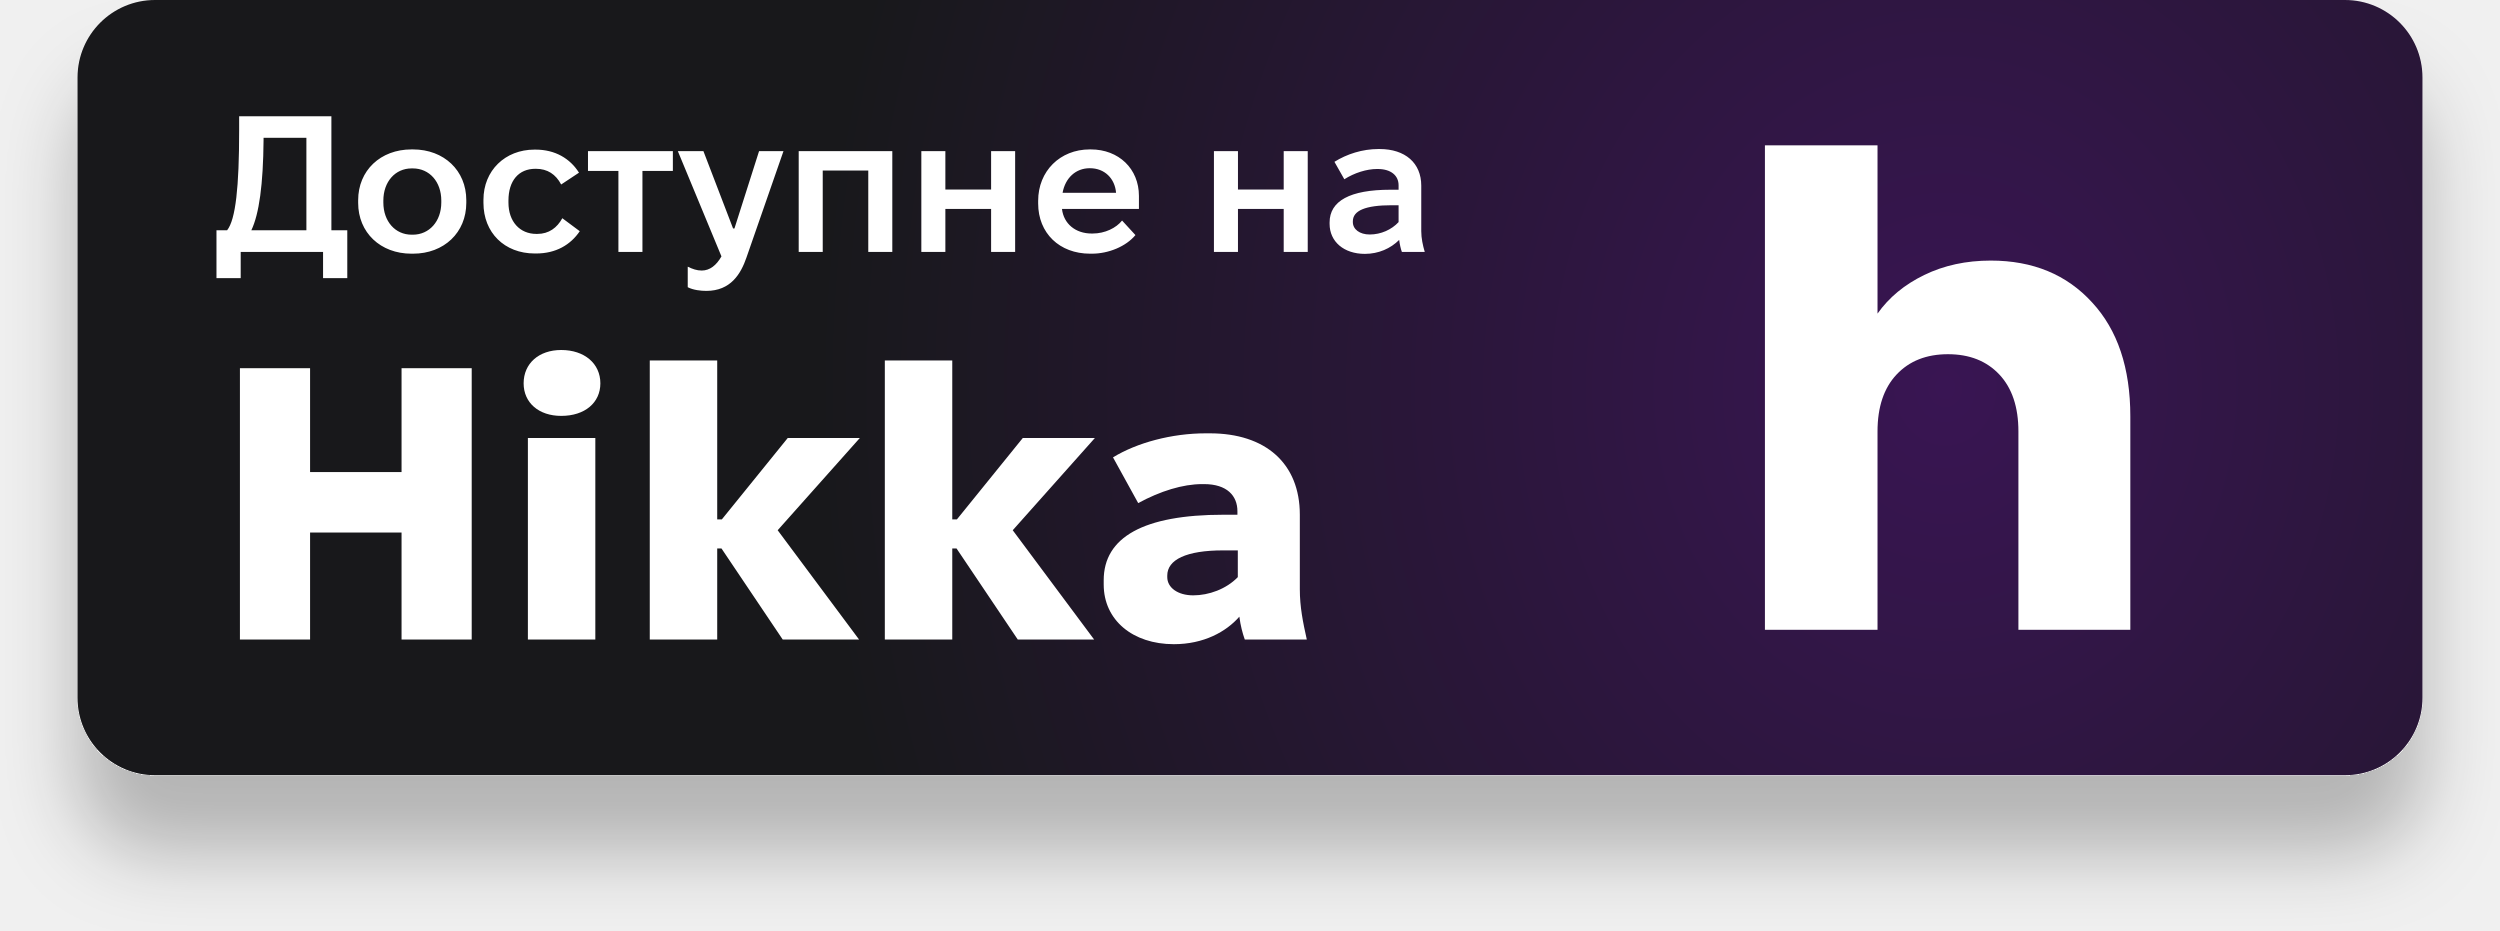
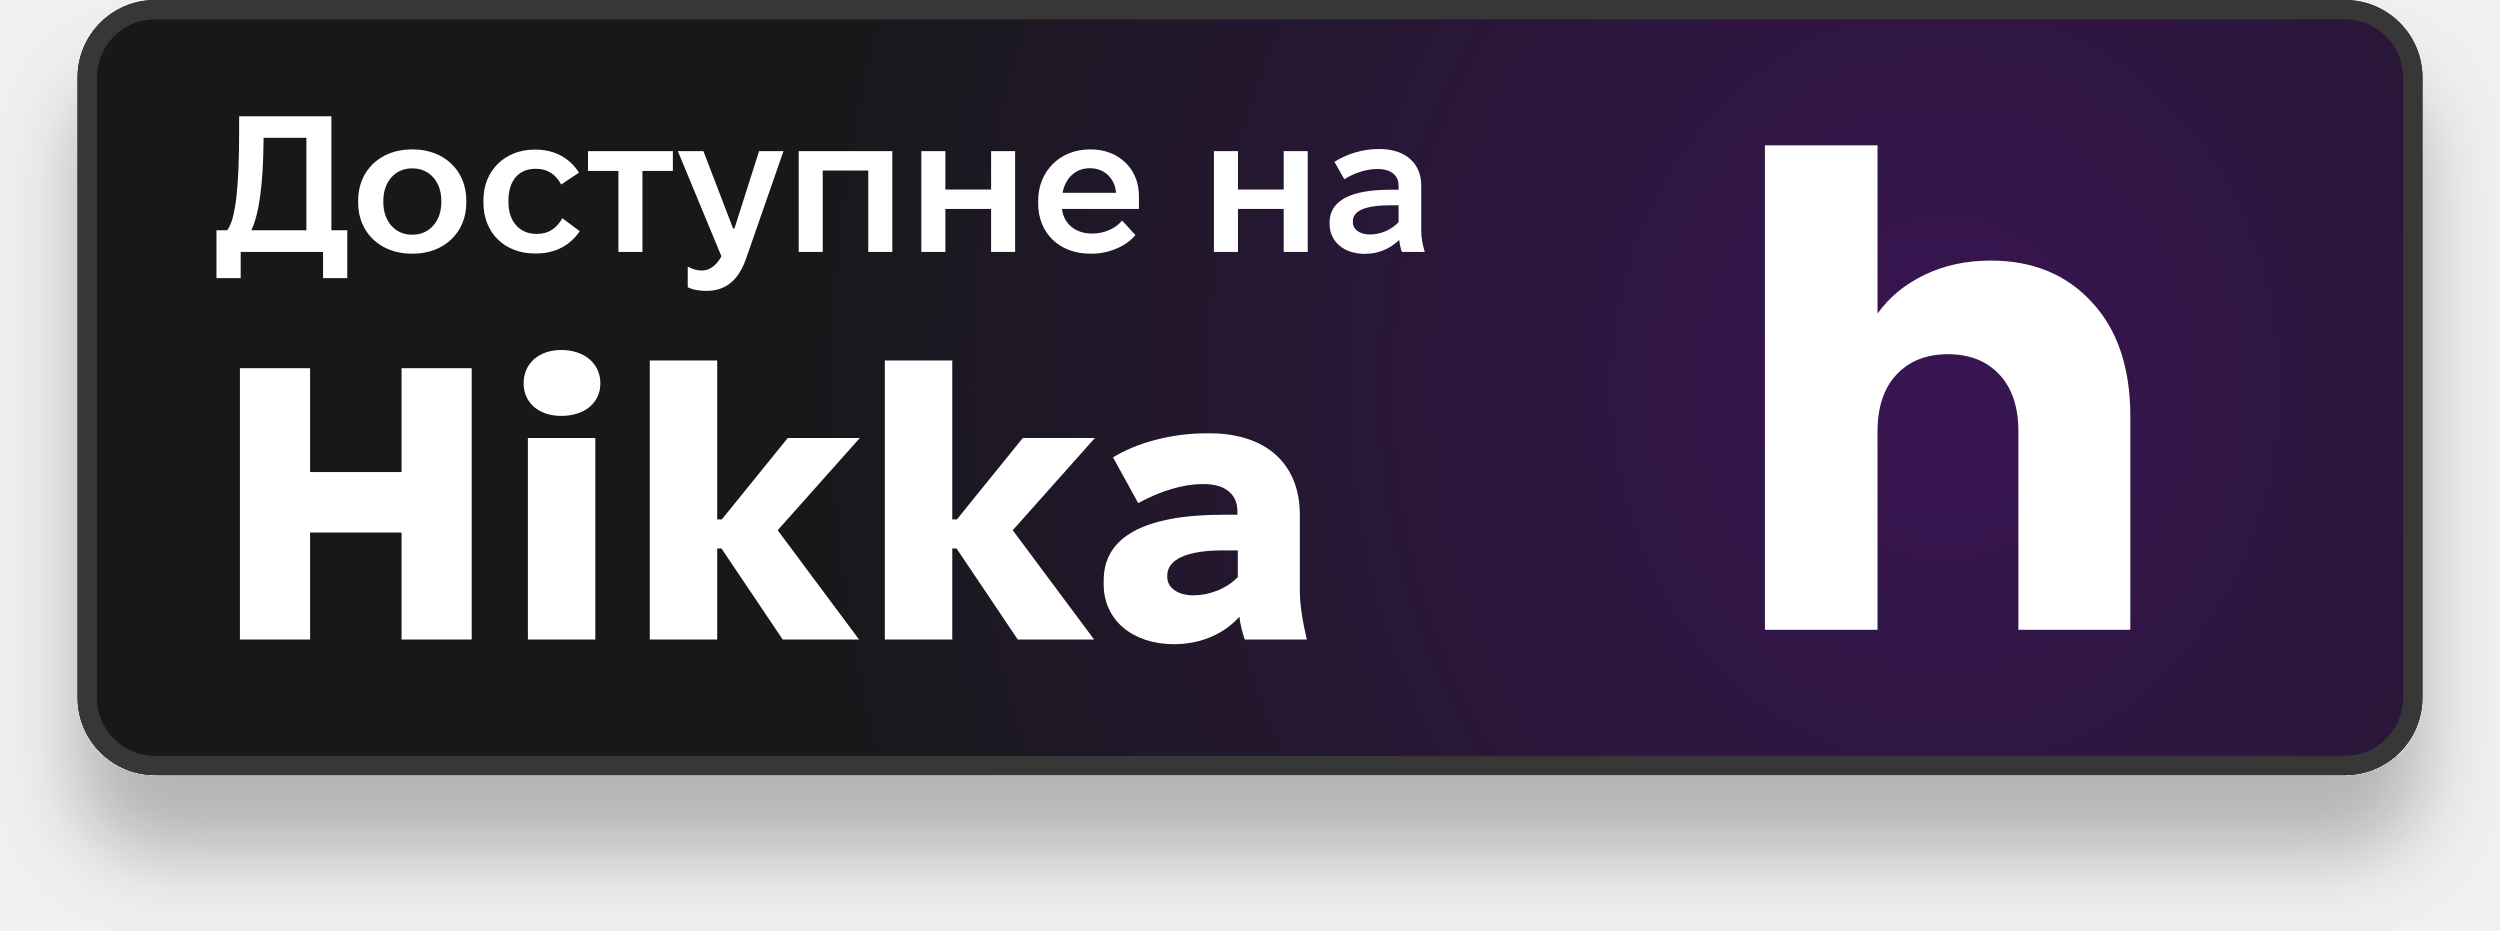
<svg xmlns="http://www.w3.org/2000/svg" width="129" height="48" viewBox="0 0 129 48" fill="none">
  <g filter="url(#filter0_d_1000_66)">
    <rect x="4" width="121" height="40" rx="4" fill="url(#paint0_radial_1000_66)" />
+     <rect x="4.5" y="0.5" width="120" height="39" rx="3.5" stroke="#373737" />
    <g clip-path="url(#clip0_1000_66)">
      <path d="M102.723 13.446C104.897 13.446 106.641 14.166 107.955 15.608C109.268 17.027 109.925 18.986 109.925 21.486V32.499H104.15V22.263C104.15 21.002 103.821 20.022 103.165 19.324C102.508 18.626 101.625 18.277 100.515 18.277C99.405 18.277 98.522 18.626 97.865 19.324C97.208 20.022 96.88 21.002 96.88 22.263V32.499H91.07V7.5H96.88V16.182C97.469 15.349 98.272 14.684 99.292 14.189C100.311 13.693 101.455 13.446 102.723 13.446Z" fill="white" />
    </g>
    <path d="M11.17 14.35V11.88H11.72C12.16 11.33 12.34 9.64 12.34 6.73V6H17.1V11.88H17.92V14.35H16.67V13H12.42V14.35H11.17ZM15.81 11.88V7.11H13.6V7.22C13.58 9.53 13.37 11.04 12.97 11.88H15.81ZM21.231 13.09C19.631 13.09 18.481 12 18.481 10.47V10.33C18.481 8.8 19.631 7.71 21.231 7.71H21.311C22.911 7.71 24.061 8.8 24.061 10.33V10.47C24.061 12 22.911 13.09 21.311 13.09H21.231ZM21.241 12.11H21.301C22.151 12.11 22.771 11.42 22.771 10.45V10.35C22.771 9.38 22.161 8.69 21.301 8.69H21.241C20.391 8.69 19.781 9.38 19.781 10.35V10.45C19.781 11.42 20.391 12.11 21.241 12.11ZM27.596 13.08C26.026 13.08 24.946 12 24.946 10.47V10.31C24.946 8.8 26.066 7.72 27.576 7.72H27.636C28.646 7.72 29.416 8.18 29.876 8.91L28.956 9.52C28.676 8.99 28.246 8.71 27.656 8.71H27.626C26.766 8.71 26.236 9.32 26.236 10.35V10.45C26.236 11.44 26.826 12.07 27.676 12.07H27.726C28.326 12.07 28.746 11.75 29.016 11.26L29.916 11.93C29.436 12.64 28.676 13.08 27.666 13.08H27.596ZM31.91 13V8.82H30.34V7.8H34.72V8.82H33.15V13H31.91ZM36.447 15.01C36.167 15.01 35.777 14.97 35.487 14.82V13.76C35.727 13.88 35.957 13.96 36.207 13.96C36.627 13.96 36.967 13.69 37.227 13.23L34.977 7.8H36.297L37.827 11.79H37.897L39.167 7.8H40.427L38.517 13.29C38.227 14.13 37.707 15.01 36.447 15.01ZM41.213 13V7.8H46.043V13H44.803V8.8H42.453V13H41.213ZM47.541 13V7.8H48.781V9.78H51.141V7.8H52.381V13H51.141V10.78H48.781V13H47.541ZM56.249 13.09C54.669 13.09 53.569 12.03 53.569 10.5V10.36C53.569 8.83 54.699 7.71 56.229 7.71H56.289C57.729 7.71 58.769 8.71 58.769 10.11V10.78H54.799V10.79C54.889 11.54 55.489 12.05 56.329 12.05H56.379C57.019 12.05 57.599 11.76 57.899 11.38L58.589 12.13C58.099 12.72 57.199 13.09 56.339 13.09H56.249ZM54.829 9.95H57.589C57.529 9.21 56.999 8.68 56.239 8.68H56.229C55.509 8.68 54.969 9.18 54.829 9.95ZM62.639 13V7.8H63.879V9.78H66.239V7.8H67.479V13H66.239V10.78H63.879V13H62.639ZM70.427 13.1C69.347 13.1 68.607 12.47 68.607 11.55V11.48C68.607 10.37 69.657 9.79 71.747 9.79H72.167V9.56C72.167 9.06 71.777 8.72 71.087 8.72H71.057C70.517 8.72 69.887 8.92 69.367 9.25L68.857 8.35C69.497 7.95 70.297 7.69 71.127 7.69H71.187C72.507 7.69 73.337 8.41 73.337 9.58V11.93C73.337 12.29 73.417 12.66 73.517 13H72.337C72.277 12.84 72.227 12.61 72.197 12.38C71.757 12.82 71.137 13.1 70.427 13.1ZM70.677 12.1C71.257 12.1 71.807 11.85 72.167 11.46V10.59H71.817C70.447 10.59 69.807 10.87 69.807 11.42V11.46C69.807 11.83 70.157 12.1 70.677 12.1ZM12.38 33V19H16V24.36H20.72V19H24.34V33H20.72V27.48H16V33H12.38ZM28.959 21.46C27.799 21.46 27.019 20.78 27.019 19.78C27.019 18.76 27.799 18.06 28.959 18.06C30.159 18.06 30.979 18.76 30.979 19.78C30.979 20.78 30.179 21.46 28.959 21.46ZM27.239 33V22.6H30.719V33H27.239ZM33.528 33V18.6H37.008V26.8H37.248L40.648 22.6H44.368L40.128 27.36L44.328 33H40.388L37.228 28.3H37.008V33H33.528ZM45.657 33V18.6H49.137V26.8H49.377L52.777 22.6H56.497L52.257 27.36L56.457 33H52.517L49.357 28.3H49.137V33H45.657ZM60.571 33.24C58.451 33.24 56.951 32 56.951 30.16V29.94C56.951 27.72 59.011 26.56 63.131 26.56H63.851V26.38C63.851 25.58 63.311 24.98 62.131 24.98H62.031C61.031 24.98 59.871 25.34 58.731 25.96L57.431 23.6C58.671 22.84 60.471 22.36 62.211 22.36H62.431C65.291 22.36 67.071 23.9 67.071 26.56V30.4C67.071 31.32 67.231 32.1 67.431 33H64.231C64.111 32.66 64.011 32.28 63.951 31.82C63.271 32.6 62.111 33.24 60.571 33.24ZM61.571 30.72C62.371 30.72 63.271 30.4 63.871 29.78V28.4H63.111C61.211 28.4 60.231 28.88 60.231 29.7V29.78C60.231 30.32 60.771 30.72 61.571 30.72Z" fill="white" />
  </g>
  <defs>
    <filter id="filter0_d_1000_66" x="0" y="0" width="129" height="48" filterUnits="userSpaceOnUse" color-interpolation-filters="sRGB">
      <feFlood flood-opacity="0" result="BackgroundImageFix" />
      <feColorMatrix in="SourceAlpha" type="matrix" values="0 0 0 0 0 0 0 0 0 0 0 0 0 0 0 0 0 0 127 0" result="hardAlpha" />
      <feOffset dy="4" />
      <feGaussianBlur stdDeviation="2" />
      <feComposite in2="hardAlpha" operator="out" />
      <feColorMatrix type="matrix" values="0 0 0 0 0 0 0 0 0 0 0 0 0 0 0 0 0 0 0.25 0" />
      <feBlend mode="normal" in2="BackgroundImageFix" result="effect1_dropShadow_1000_66" />
      <feBlend mode="normal" in="SourceGraphic" in2="effect1_dropShadow_1000_66" result="shape" />
    </filter>
    <radialGradient id="paint0_radial_1000_66" cx="0" cy="0" r="1" gradientUnits="userSpaceOnUse" gradientTransform="translate(100.5 20) rotate(-180) scale(58.5 66.8198)">
      <stop stop-color="#391553" />
      <stop offset="1" stop-color="#18181B" />
    </radialGradient>
    <clipPath id="clip0_1000_66">
      <rect width="18.858" height="25" fill="white" transform="translate(91.0703 7.5)" />
    </clipPath>
  </defs>
</svg>
